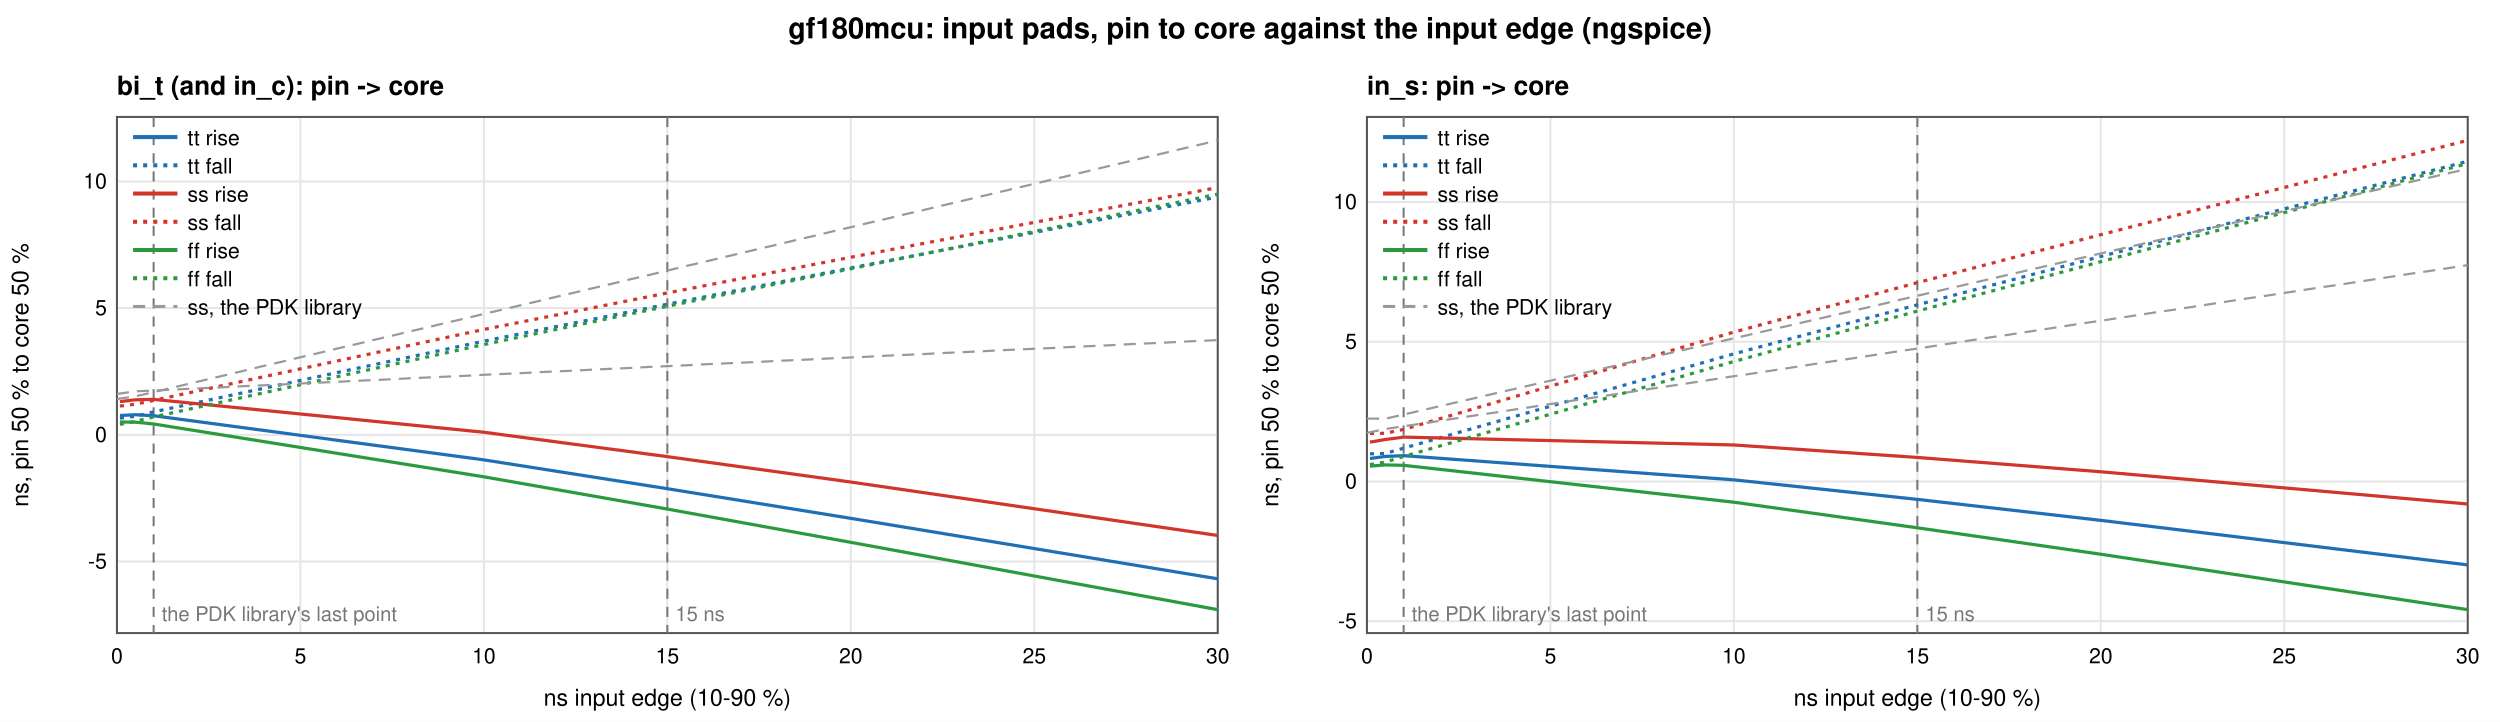
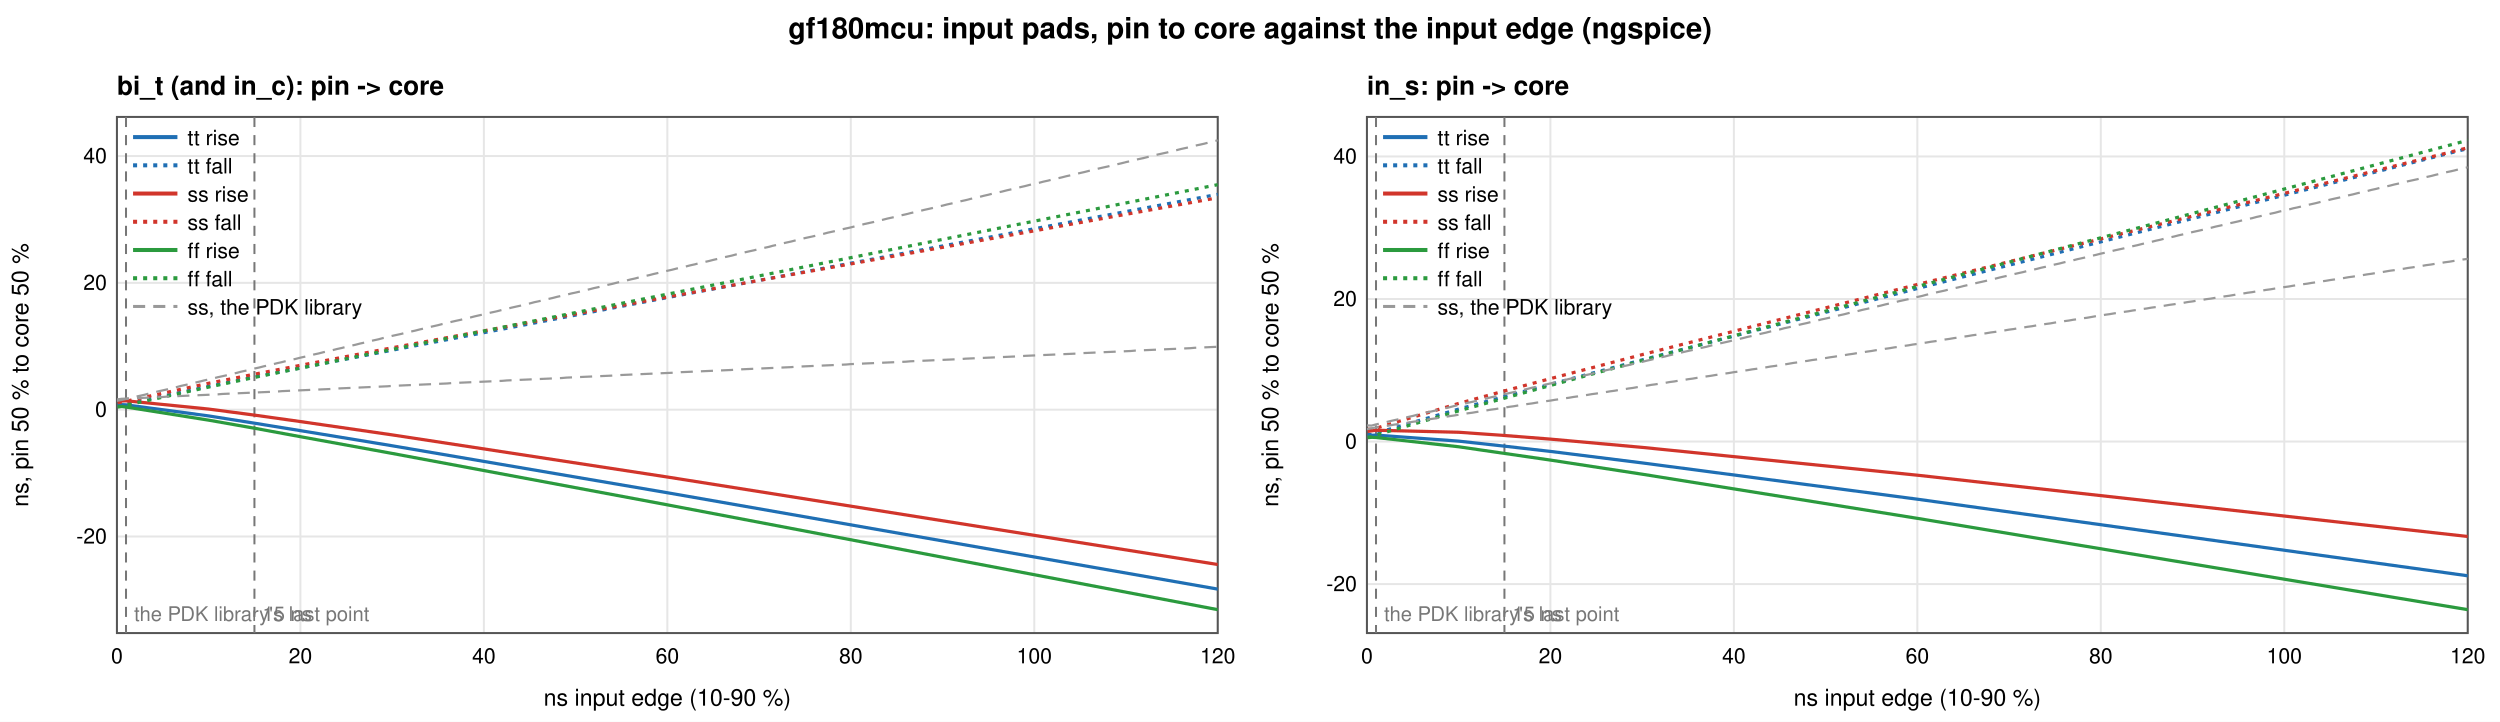
<svg xmlns="http://www.w3.org/2000/svg" width="1240" height="358" viewBox="0 0 1240 358">
  <rect width="1240" height="358" fill="white" />
  <text x="620.0" y="19" font-size="14.5" font-weight="bold" text-anchor="middle" font-family="Helvetica, Arial, sans-serif">gf180mcu: input pads, pin to core against the input edge (ngspice)</text>
  <text x="58" y="47" font-size="13" font-weight="bold" font-family="Helvetica, Arial, sans-serif">bi_t (and in_c): pin -&gt; core</text>
  <line x1="58.0" y1="58" x2="58.0" y2="314" stroke="#e6e6e6" />
  <text x="58.0" y="329" font-size="10.5" text-anchor="middle" font-family="Helvetica, Arial, sans-serif">0</text>
  <line x1="149.0" y1="58" x2="149.0" y2="314" stroke="#e6e6e6" />
-   <text x="149.0" y="329" font-size="10.5" text-anchor="middle" font-family="Helvetica, Arial, sans-serif">5</text>
+   <text x="149.0" y="329" font-size="10.5" text-anchor="middle" font-family="Helvetica, Arial, sans-serif">20</text>
  <line x1="240.0" y1="58" x2="240.0" y2="314" stroke="#e6e6e6" />
-   <text x="240.0" y="329" font-size="10.5" text-anchor="middle" font-family="Helvetica, Arial, sans-serif">10</text>
+   <text x="240.0" y="329" font-size="10.5" text-anchor="middle" font-family="Helvetica, Arial, sans-serif">40</text>
  <line x1="331.0" y1="58" x2="331.0" y2="314" stroke="#e6e6e6" />
-   <text x="331.0" y="329" font-size="10.5" text-anchor="middle" font-family="Helvetica, Arial, sans-serif">15</text>
+   <text x="331.0" y="329" font-size="10.5" text-anchor="middle" font-family="Helvetica, Arial, sans-serif">60</text>
  <line x1="422.0" y1="58" x2="422.0" y2="314" stroke="#e6e6e6" />
-   <text x="422.0" y="329" font-size="10.5" text-anchor="middle" font-family="Helvetica, Arial, sans-serif">20</text>
+   <text x="422.0" y="329" font-size="10.5" text-anchor="middle" font-family="Helvetica, Arial, sans-serif">80</text>
  <line x1="513.0" y1="58" x2="513.0" y2="314" stroke="#e6e6e6" />
-   <text x="513.0" y="329" font-size="10.5" text-anchor="middle" font-family="Helvetica, Arial, sans-serif">25</text>
+   <text x="513.0" y="329" font-size="10.5" text-anchor="middle" font-family="Helvetica, Arial, sans-serif">100</text>
  <line x1="604.0" y1="58" x2="604.0" y2="314" stroke="#e6e6e6" />
-   <text x="604.0" y="329" font-size="10.5" text-anchor="middle" font-family="Helvetica, Arial, sans-serif">30</text>
-   <line x1="58" y1="278.5" x2="604" y2="278.5" stroke="#e6e6e6" />
-   <text x="53" y="282.0" font-size="10.5" text-anchor="end" font-family="Helvetica, Arial, sans-serif">-5</text>
-   <line x1="58" y1="215.7" x2="604" y2="215.7" stroke="#e6e6e6" />
-   <text x="53" y="219.2" font-size="10.5" text-anchor="end" font-family="Helvetica, Arial, sans-serif">0</text>
-   <line x1="58" y1="152.8" x2="604" y2="152.8" stroke="#e6e6e6" />
-   <text x="53" y="156.3" font-size="10.5" text-anchor="end" font-family="Helvetica, Arial, sans-serif">5</text>
-   <line x1="58" y1="90.0" x2="604" y2="90.0" stroke="#e6e6e6" />
-   <text x="53" y="93.5" font-size="10.5" text-anchor="end" font-family="Helvetica, Arial, sans-serif">10</text>
+   <text x="604.0" y="329" font-size="10.5" text-anchor="middle" font-family="Helvetica, Arial, sans-serif">120</text>
+   <line x1="58" y1="266.1" x2="604" y2="266.1" stroke="#e6e6e6" />
+   <text x="53" y="269.6" font-size="10.5" text-anchor="end" font-family="Helvetica, Arial, sans-serif">-20</text>
+   <line x1="58" y1="203.2" x2="604" y2="203.2" stroke="#e6e6e6" />
+   <text x="53" y="206.7" font-size="10.5" text-anchor="end" font-family="Helvetica, Arial, sans-serif">0</text>
+   <line x1="58" y1="140.3" x2="604" y2="140.3" stroke="#e6e6e6" />
+   <text x="53" y="143.8" font-size="10.5" text-anchor="end" font-family="Helvetica, Arial, sans-serif">20</text>
+   <line x1="58" y1="77.4" x2="604" y2="77.4" stroke="#e6e6e6" />
+   <text x="53" y="80.9" font-size="10.5" text-anchor="end" font-family="Helvetica, Arial, sans-serif">40</text>
  <rect x="58" y="58" width="546" height="256" fill="none" stroke="#555" />
  <text x="331.0" y="350" font-size="11.5" text-anchor="middle" font-family="Helvetica, Arial, sans-serif">ns input edge (10-90 %)</text>
  <text x="14" y="186.0" font-size="11.5" text-anchor="middle" transform="rotate(-90 14 186.0)" font-family="Helvetica, Arial, sans-serif">ns, pin 50 % to core 50 %</text>
  <clipPath id="c76846554">
    <rect x="58" y="58" width="546" height="256" />
  </clipPath>
-   <line x1="76.2" y1="58" x2="76.2" y2="314" stroke="#777" stroke-dasharray="5 4" />
-   <text x="80.2" y="308" font-size="10" fill="#777" font-family="Helvetica, Arial, sans-serif">the PDK library's last point</text>
-   <line x1="331.0" y1="58" x2="331.0" y2="314" stroke="#777" stroke-dasharray="5 4" />
-   <text x="335.0" y="308" font-size="10" fill="#777" font-family="Helvetica, Arial, sans-serif">15 ns</text>
-   <path d="M59.5,206.1 L67.1,205.7 L76.2,206.2 L240.0,228.1 L331.0,242.4 L422.0,257.1 L604.0,287.1" fill="none" stroke="#1f6fb4" stroke-width="1.6" clip-path="url(#c76846554)" />
-   <path d="M59.5,207.4 L67.1,206.5 L76.2,204.3 L240.0,169.2 L331.0,150.9 L422.0,132.9 L604.0,97.7" fill="none" stroke="#1f6fb4" stroke-width="1.6" stroke-dasharray="2 3" clip-path="url(#c76846554)" />
-   <path d="M59.5,199.2 L67.1,198.3 L76.2,198.1 L240.0,214.4 L331.0,226.5 L422.0,239.1 L604.0,265.6" fill="none" stroke="#d1352b" stroke-width="1.6" clip-path="url(#c76846554)" />
-   <path d="M59.5,201.4 L67.1,200.5 L76.2,198.6 L240.0,163.4 L331.0,145.3 L422.0,127.6 L604.0,93.0" fill="none" stroke="#d1352b" stroke-width="1.6" stroke-dasharray="2 3" clip-path="url(#c76846554)" />
-   <path d="M59.5,209.3 L67.1,209.4 L76.2,210.3 L240.0,236.5 L331.0,252.5 L422.0,269.0 L604.0,302.4" fill="none" stroke="#2b9a3e" stroke-width="1.6" clip-path="url(#c76846554)" />
-   <path d="M59.5,210.5 L67.1,209.0 L76.2,206.8 L240.0,170.9 L331.0,151.9 L422.0,133.3 L604.0,96.3" fill="none" stroke="#2b9a3e" stroke-width="1.6" stroke-dasharray="2 3" clip-path="url(#c76846554)" />
-   <path d="M58.0,195.4 L67.1,194.1 L76.2,193.7 L85.3,193.3 L94.4,192.8 L103.5,192.4 L112.6,192.0 L121.7,191.5 L130.8,191.1 L139.9,190.7 L149.0,190.2 L158.1,189.8 L167.2,189.4 L176.3,188.9 L185.4,188.5 L194.5,188.1 L203.6,187.6 L212.7,187.2 L221.8,186.8 L230.9,186.4 L240.0,185.9 L249.1,185.5 L258.2,185.1 L267.3,184.6 L276.4,184.2 L285.5,183.8 L294.6,183.3 L303.7,182.9 L312.8,182.5 L321.9,182.0 L331.0,181.6 L340.1,181.2 L349.2,180.7 L358.3,180.3 L367.4,179.9 L376.5,179.5 L385.6,179.0 L394.7,178.6 L403.8,178.2 L412.9,177.7 L422.0,177.3 L431.1,176.9 L440.2,176.4 L449.3,176.0 L458.4,175.6 L467.5,175.1 L476.6,174.7 L485.7,174.3 L494.8,173.8 L503.9,173.4 L513.0,173.0 L522.1,172.6 L531.2,172.1 L540.3,171.7 L549.4,171.3 L558.5,170.8 L567.6,170.4 L576.7,170.0 L585.8,169.5 L594.9,169.1 L604.0,168.7" fill="none" stroke="#999" stroke-width="1.1" stroke-dasharray="6 4" clip-path="url(#c76846554)" />
-   <path d="M58.0,197.9 L67.1,196.6 L76.2,194.5 L85.3,192.3 L94.4,190.2 L103.5,188.0 L112.6,185.9 L121.7,183.7 L130.8,181.5 L139.9,179.4 L149.0,177.2 L158.1,175.1 L167.2,172.9 L176.3,170.8 L185.4,168.6 L194.5,166.5 L203.6,164.3 L212.7,162.2 L221.8,160.0 L230.9,157.9 L240.0,155.7 L249.1,153.6 L258.2,151.4 L267.3,149.3 L276.4,147.1 L285.5,145.0 L294.6,142.8 L303.7,140.7 L312.8,138.5 L321.9,136.4 L331.0,134.2 L340.1,132.0 L349.2,129.9 L358.3,127.7 L367.4,125.6 L376.5,123.4 L385.6,121.3 L394.7,119.1 L403.8,117.0 L412.9,114.8 L422.0,112.7 L431.1,110.5 L440.2,108.4 L449.3,106.2 L458.4,104.1 L467.5,101.9 L476.6,99.8 L485.7,97.6 L494.8,95.5 L503.9,93.3 L513.0,91.2 L522.1,89.0 L531.2,86.9 L540.3,84.7 L549.4,82.5 L558.5,80.4 L567.6,78.2 L576.7,76.1 L585.8,73.9 L594.9,71.8 L604.0,69.6" fill="none" stroke="#999" stroke-width="1.1" stroke-dasharray="6 4" clip-path="url(#c76846554)" />
+   <line x1="62.5" y1="58" x2="62.5" y2="314" stroke="#777" stroke-dasharray="5 4" />
+   <text x="66.5" y="308" font-size="10" fill="#777" font-family="Helvetica, Arial, sans-serif">the PDK library's last point</text>
+   <line x1="126.2" y1="58" x2="126.2" y2="314" stroke="#777" stroke-dasharray="5 4" />
+   <text x="130.2" y="308" font-size="10" fill="#777" font-family="Helvetica, Arial, sans-serif">15 ns</text>
+   <path d="M58.4,200.8 L60.3,200.7 L62.5,200.8 L103.5,206.3 L126.2,209.9 L149.0,213.6 L194.5,221.1 L331.0,244.4 L604.0,292.2" fill="none" stroke="#1f6fb4" stroke-width="1.6" clip-path="url(#c76846554)" />
+   <path d="M58.4,201.1 L60.3,200.9 L62.5,200.4 L103.5,191.6 L126.2,187.0 L149.0,182.5 L194.5,173.7 L331.0,147.6 L604.0,96.4" fill="none" stroke="#1f6fb4" stroke-width="1.6" stroke-dasharray="2 3" clip-path="url(#c76846554)" />
+   <path d="M58.4,199.1 L60.3,198.9 L62.5,198.8 L103.5,202.9 L126.2,205.9 L149.0,209.1 L194.5,215.7 L331.0,236.6 L604.0,280.0" fill="none" stroke="#d1352b" stroke-width="1.6" clip-path="url(#c76846554)" />
+   <path d="M58.4,199.7 L60.3,199.4 L62.5,199.0 L103.5,190.1 L126.2,185.6 L149.0,181.2 L194.5,172.5 L331.0,147.3 L604.0,98.1" fill="none" stroke="#d1352b" stroke-width="1.6" stroke-dasharray="2 3" clip-path="url(#c76846554)" />
+   <path d="M58.4,201.6 L60.3,201.6 L62.5,201.9 L103.5,208.4 L126.2,212.4 L149.0,216.6 L194.5,224.9 L331.0,250.4 L604.0,302.4" fill="none" stroke="#2b9a3e" stroke-width="1.6" clip-path="url(#c76846554)" />
+   <path d="M58.4,201.9 L60.3,201.6 L62.5,201.0 L103.5,192.0 L126.2,187.2 L149.0,182.6 L194.5,173.3 L331.0,145.9 L604.0,91.6" fill="none" stroke="#2b9a3e" stroke-width="1.6" stroke-dasharray="2 3" clip-path="url(#c76846554)" />
+   <path d="M58.0,198.1 L60.3,197.8 L62.5,197.7 L64.8,197.6 L67.1,197.5 L69.4,197.4 L71.7,197.3 L73.9,197.2 L76.2,197.1 L78.5,197.0 L80.8,196.9 L83.0,196.7 L85.3,196.6 L87.6,196.5 L89.8,196.4 L92.1,196.3 L94.4,196.2 L96.7,196.1 L98.9,196.0 L101.2,195.9 L103.5,195.8 L105.8,195.7 L108.0,195.6 L110.3,195.4 L112.6,195.3 L114.9,195.2 L117.2,195.1 L119.4,195.0 L121.7,194.9 L124.0,194.8 L126.2,194.7 L128.5,194.6 L130.8,194.5 L133.1,194.4 L135.3,194.3 L137.6,194.2 L139.9,194.0 L142.2,193.9 L144.4,193.8 L146.7,193.7 L149.0,193.6 L151.3,193.5 L153.6,193.4 L155.8,193.3 L158.1,193.2 L160.4,193.1 L162.7,193.0 L164.9,192.9 L167.2,192.7 L169.5,192.6 L171.8,192.5 L174.0,192.4 L176.3,192.3 L178.6,192.2 L180.9,192.1 L183.1,192.0 L185.4,191.9 L187.7,191.8 L189.9,191.7 L192.2,191.6 L194.5,191.4 L196.8,191.3 L199.1,191.2 L201.3,191.1 L203.6,191.0 L205.9,190.9 L208.2,190.8 L210.4,190.7 L212.7,190.6 L215.0,190.5 L217.2,190.4 L219.5,190.3 L221.8,190.2 L224.1,190.0 L226.3,189.9 L228.6,189.8 L230.9,189.7 L233.2,189.6 L235.5,189.5 L237.7,189.4 L240.0,189.3 L242.3,189.2 L244.6,189.1 L246.8,189.0 L249.1,188.9 L251.4,188.7 L253.7,188.6 L255.9,188.5 L258.2,188.4 L260.5,188.3 L262.8,188.2 L265.0,188.1 L267.3,188.0 L269.6,187.9 L271.9,187.8 L274.1,187.7 L276.4,187.6 L278.7,187.5 L280.9,187.3 L283.2,187.2 L285.5,187.1 L287.8,187.0 L290.0,186.9 L292.3,186.8 L294.6,186.7 L296.9,186.6 L299.1,186.5 L301.4,186.4 L303.7,186.3 L306.0,186.2 L308.2,186.0 L310.5,185.9 L312.8,185.8 L315.1,185.7 L317.3,185.6 L319.6,185.5 L321.9,185.4 L324.2,185.3 L326.4,185.2 L328.7,185.1 L331.0,185.0 L333.3,184.9 L335.6,184.8 L337.8,184.6 L340.1,184.5 L342.4,184.4 L344.7,184.3 L346.9,184.2 L349.2,184.1 L351.5,184.0 L353.8,183.9 L356.0,183.8 L358.3,183.7 L360.6,183.6 L362.9,183.5 L365.1,183.3 L367.4,183.2 L369.7,183.1 L371.9,183.0 L374.2,182.9 L376.5,182.8 L378.8,182.7 L381.1,182.6 L383.3,182.5 L385.6,182.4 L387.9,182.3 L390.1,182.2 L392.4,182.1 L394.7,181.9 L397.0,181.8 L399.2,181.7 L401.5,181.6 L403.8,181.5 L406.1,181.4 L408.4,181.3 L410.6,181.2 L412.9,181.1 L415.2,181.0 L417.4,180.9 L419.7,180.8 L422.0,180.6 L424.3,180.5 L426.6,180.4 L428.8,180.3 L431.1,180.2 L433.4,180.1 L435.6,180.0 L437.9,179.9 L440.2,179.8 L442.5,179.7 L444.8,179.6 L447.0,179.5 L449.3,179.4 L451.6,179.2 L453.8,179.1 L456.1,179.0 L458.4,178.9 L460.7,178.8 L462.9,178.7 L465.2,178.6 L467.5,178.5 L469.8,178.4 L472.1,178.3 L474.3,178.2 L476.6,178.1 L478.9,177.9 L481.2,177.8 L483.4,177.7 L485.7,177.6 L488.0,177.5 L490.2,177.4 L492.5,177.3 L494.8,177.2 L497.1,177.1 L499.4,177.0 L501.6,176.9 L503.9,176.8 L506.2,176.7 L508.4,176.5 L510.7,176.4 L513.0,176.3 L515.3,176.2 L517.5,176.1 L519.8,176.0 L522.1,175.9 L524.4,175.8 L526.6,175.7 L528.9,175.6 L531.2,175.5 L533.5,175.4 L535.8,175.2 L538.0,175.1 L540.3,175.0 L542.6,174.9 L544.9,174.8 L547.1,174.7 L549.4,174.6 L551.7,174.5 L554.0,174.4 L556.2,174.3 L558.5,174.2 L560.8,174.1 L563.0,173.9 L565.3,173.8 L567.6,173.7 L569.9,173.6 L572.1,173.5 L574.4,173.4 L576.7,173.3 L579.0,173.2 L581.2,173.1 L583.5,173.0 L585.8,172.9 L588.1,172.8 L590.4,172.7 L592.6,172.5 L594.9,172.4 L597.2,172.3 L599.5,172.2 L601.7,172.1 L604.0,172.0" fill="none" stroke="#999" stroke-width="1.1" stroke-dasharray="6 4" clip-path="url(#c76846554)" />
+   <path d="M58.0,198.8 L60.3,198.4 L62.5,197.9 L64.8,197.4 L67.1,196.8 L69.4,196.3 L71.7,195.8 L73.9,195.2 L76.2,194.7 L78.5,194.1 L80.8,193.6 L83.0,193.1 L85.3,192.5 L87.6,192.0 L89.8,191.4 L92.1,190.9 L94.4,190.4 L96.7,189.8 L98.9,189.3 L101.2,188.7 L103.5,188.2 L105.8,187.7 L108.0,187.1 L110.3,186.6 L112.6,186.1 L114.9,185.5 L117.2,185.0 L119.4,184.4 L121.7,183.9 L124.0,183.4 L126.2,182.8 L128.5,182.3 L130.8,181.7 L133.1,181.2 L135.3,180.7 L137.6,180.1 L139.9,179.6 L142.2,179.0 L144.4,178.5 L146.7,178.0 L149.0,177.4 L151.3,176.9 L153.6,176.4 L155.8,175.8 L158.1,175.3 L160.4,174.7 L162.7,174.2 L164.9,173.7 L167.2,173.1 L169.5,172.6 L171.8,172.0 L174.0,171.5 L176.3,171.0 L178.6,170.4 L180.9,169.9 L183.1,169.3 L185.4,168.8 L187.7,168.3 L189.9,167.7 L192.2,167.2 L194.5,166.6 L196.8,166.1 L199.1,165.6 L201.3,165.0 L203.6,164.5 L205.9,164.0 L208.2,163.4 L210.4,162.9 L212.7,162.3 L215.0,161.8 L217.2,161.3 L219.5,160.7 L221.8,160.2 L224.1,159.6 L226.3,159.1 L228.6,158.6 L230.9,158.0 L233.2,157.5 L235.5,156.9 L237.7,156.4 L240.0,155.9 L242.3,155.3 L244.6,154.8 L246.8,154.3 L249.1,153.7 L251.4,153.2 L253.7,152.6 L255.9,152.1 L258.2,151.6 L260.5,151.0 L262.8,150.5 L265.0,149.9 L267.3,149.4 L269.6,148.9 L271.9,148.3 L274.1,147.8 L276.4,147.2 L278.7,146.7 L280.9,146.2 L283.2,145.6 L285.5,145.1 L287.8,144.6 L290.0,144.0 L292.3,143.5 L294.6,142.9 L296.9,142.4 L299.1,141.9 L301.4,141.3 L303.7,140.8 L306.0,140.2 L308.2,139.7 L310.5,139.2 L312.8,138.6 L315.1,138.1 L317.3,137.5 L319.6,137.0 L321.9,136.5 L324.2,135.9 L326.4,135.4 L328.7,134.9 L331.0,134.3 L333.3,133.8 L335.6,133.2 L337.8,132.7 L340.1,132.2 L342.4,131.6 L344.7,131.1 L346.9,130.5 L349.2,130.0 L351.5,129.5 L353.8,128.9 L356.0,128.4 L358.3,127.8 L360.6,127.3 L362.9,126.8 L365.1,126.2 L367.4,125.7 L369.7,125.1 L371.9,124.6 L374.2,124.1 L376.5,123.5 L378.8,123.0 L381.1,122.5 L383.3,121.9 L385.6,121.4 L387.9,120.8 L390.1,120.3 L392.4,119.8 L394.7,119.2 L397.0,118.7 L399.2,118.1 L401.5,117.6 L403.8,117.1 L406.1,116.5 L408.4,116.0 L410.6,115.4 L412.9,114.9 L415.2,114.4 L417.4,113.8 L419.7,113.3 L422.0,112.8 L424.3,112.2 L426.6,111.7 L428.8,111.1 L431.1,110.6 L433.4,110.1 L435.6,109.5 L437.9,109.0 L440.2,108.4 L442.5,107.9 L444.8,107.4 L447.0,106.8 L449.3,106.3 L451.6,105.7 L453.8,105.2 L456.1,104.7 L458.4,104.1 L460.7,103.6 L462.9,103.1 L465.2,102.5 L467.5,102.0 L469.8,101.4 L472.1,100.9 L474.3,100.4 L476.6,99.8 L478.9,99.3 L481.2,98.7 L483.4,98.2 L485.7,97.7 L488.0,97.1 L490.2,96.6 L492.5,96.0 L494.8,95.5 L497.1,95.0 L499.4,94.4 L501.6,93.9 L503.9,93.4 L506.2,92.8 L508.4,92.3 L510.7,91.7 L513.0,91.2 L515.3,90.7 L517.5,90.1 L519.8,89.6 L522.1,89.0 L524.4,88.5 L526.6,88.0 L528.9,87.4 L531.2,86.9 L533.5,86.3 L535.8,85.8 L538.0,85.3 L540.3,84.7 L542.6,84.2 L544.9,83.6 L547.1,83.1 L549.4,82.6 L551.7,82.0 L554.0,81.5 L556.2,81.0 L558.5,80.4 L560.8,79.9 L563.0,79.3 L565.3,78.8 L567.6,78.3 L569.9,77.7 L572.1,77.2 L574.4,76.6 L576.7,76.1 L579.0,75.6 L581.2,75.0 L583.5,74.5 L585.8,73.9 L588.1,73.4 L590.4,72.9 L592.6,72.3 L594.9,71.8 L597.2,71.3 L599.5,70.7 L601.7,70.2 L604.0,69.6" fill="none" stroke="#999" stroke-width="1.1" stroke-dasharray="6 4" clip-path="url(#c76846554)" />
  <line x1="66" y1="68" x2="88" y2="68" stroke="#1f6fb4" stroke-width="2.0" />
  <text x="93" y="72" font-size="10.5" font-family="Helvetica, Arial, sans-serif">tt rise</text>
  <line x1="66" y1="82" x2="88" y2="82" stroke="#1f6fb4" stroke-width="2.0" stroke-dasharray="2 3" />
  <text x="93" y="86" font-size="10.5" font-family="Helvetica, Arial, sans-serif">tt fall</text>
  <line x1="66" y1="96" x2="88" y2="96" stroke="#d1352b" stroke-width="2.0" />
  <text x="93" y="100" font-size="10.5" font-family="Helvetica, Arial, sans-serif">ss rise</text>
  <line x1="66" y1="110" x2="88" y2="110" stroke="#d1352b" stroke-width="2.0" stroke-dasharray="2 3" />
  <text x="93" y="114" font-size="10.5" font-family="Helvetica, Arial, sans-serif">ss fall</text>
  <line x1="66" y1="124" x2="88" y2="124" stroke="#2b9a3e" stroke-width="2.0" />
  <text x="93" y="128" font-size="10.5" font-family="Helvetica, Arial, sans-serif">ff rise</text>
  <line x1="66" y1="138" x2="88" y2="138" stroke="#2b9a3e" stroke-width="2.0" stroke-dasharray="2 3" />
  <text x="93" y="142" font-size="10.5" font-family="Helvetica, Arial, sans-serif">ff fall</text>
  <line x1="66" y1="152" x2="88" y2="152" stroke="#999" stroke-width="1.5" stroke-dasharray="6 4" />
  <text x="93" y="156" font-size="10.5" font-family="Helvetica, Arial, sans-serif">ss, the PDK library</text>
  <text x="678" y="47" font-size="13" font-weight="bold" font-family="Helvetica, Arial, sans-serif">in_s: pin -&gt; core</text>
  <line x1="678.0" y1="58" x2="678.0" y2="314" stroke="#e6e6e6" />
  <text x="678.0" y="329" font-size="10.5" text-anchor="middle" font-family="Helvetica, Arial, sans-serif">0</text>
  <line x1="769.0" y1="58" x2="769.0" y2="314" stroke="#e6e6e6" />
-   <text x="769.0" y="329" font-size="10.5" text-anchor="middle" font-family="Helvetica, Arial, sans-serif">5</text>
+   <text x="769.0" y="329" font-size="10.5" text-anchor="middle" font-family="Helvetica, Arial, sans-serif">20</text>
  <line x1="860.0" y1="58" x2="860.0" y2="314" stroke="#e6e6e6" />
-   <text x="860.0" y="329" font-size="10.5" text-anchor="middle" font-family="Helvetica, Arial, sans-serif">10</text>
+   <text x="860.0" y="329" font-size="10.5" text-anchor="middle" font-family="Helvetica, Arial, sans-serif">40</text>
  <line x1="951.0" y1="58" x2="951.0" y2="314" stroke="#e6e6e6" />
-   <text x="951.0" y="329" font-size="10.5" text-anchor="middle" font-family="Helvetica, Arial, sans-serif">15</text>
+   <text x="951.0" y="329" font-size="10.5" text-anchor="middle" font-family="Helvetica, Arial, sans-serif">60</text>
  <line x1="1042.0" y1="58" x2="1042.0" y2="314" stroke="#e6e6e6" />
-   <text x="1042.0" y="329" font-size="10.5" text-anchor="middle" font-family="Helvetica, Arial, sans-serif">20</text>
+   <text x="1042.0" y="329" font-size="10.5" text-anchor="middle" font-family="Helvetica, Arial, sans-serif">80</text>
  <line x1="1133.0" y1="58" x2="1133.0" y2="314" stroke="#e6e6e6" />
-   <text x="1133.0" y="329" font-size="10.5" text-anchor="middle" font-family="Helvetica, Arial, sans-serif">25</text>
+   <text x="1133.0" y="329" font-size="10.5" text-anchor="middle" font-family="Helvetica, Arial, sans-serif">100</text>
  <line x1="1224.0" y1="58" x2="1224.0" y2="314" stroke="#e6e6e6" />
-   <text x="1224.0" y="329" font-size="10.5" text-anchor="middle" font-family="Helvetica, Arial, sans-serif">30</text>
-   <line x1="678" y1="308.1" x2="1224" y2="308.1" stroke="#e6e6e6" />
-   <text x="673" y="311.6" font-size="10.5" text-anchor="end" font-family="Helvetica, Arial, sans-serif">-5</text>
-   <line x1="678" y1="238.8" x2="1224" y2="238.8" stroke="#e6e6e6" />
-   <text x="673" y="242.3" font-size="10.5" text-anchor="end" font-family="Helvetica, Arial, sans-serif">0</text>
-   <line x1="678" y1="169.5" x2="1224" y2="169.5" stroke="#e6e6e6" />
-   <text x="673" y="173.0" font-size="10.5" text-anchor="end" font-family="Helvetica, Arial, sans-serif">5</text>
-   <line x1="678" y1="100.2" x2="1224" y2="100.2" stroke="#e6e6e6" />
-   <text x="673" y="103.7" font-size="10.5" text-anchor="end" font-family="Helvetica, Arial, sans-serif">10</text>
+   <text x="1224.0" y="329" font-size="10.5" text-anchor="middle" font-family="Helvetica, Arial, sans-serif">120</text>
+   <line x1="678" y1="289.7" x2="1224" y2="289.7" stroke="#e6e6e6" />
+   <text x="673" y="293.2" font-size="10.5" text-anchor="end" font-family="Helvetica, Arial, sans-serif">-20</text>
+   <line x1="678" y1="219.0" x2="1224" y2="219.0" stroke="#e6e6e6" />
+   <text x="673" y="222.5" font-size="10.5" text-anchor="end" font-family="Helvetica, Arial, sans-serif">0</text>
+   <line x1="678" y1="148.3" x2="1224" y2="148.3" stroke="#e6e6e6" />
+   <text x="673" y="151.8" font-size="10.5" text-anchor="end" font-family="Helvetica, Arial, sans-serif">20</text>
+   <line x1="678" y1="77.6" x2="1224" y2="77.6" stroke="#e6e6e6" />
+   <text x="673" y="81.1" font-size="10.5" text-anchor="end" font-family="Helvetica, Arial, sans-serif">40</text>
  <rect x="678" y="58" width="546" height="256" fill="none" stroke="#555" />
  <text x="951.0" y="350" font-size="11.5" text-anchor="middle" font-family="Helvetica, Arial, sans-serif">ns input edge (10-90 %)</text>
  <text x="634" y="186.0" font-size="11.5" text-anchor="middle" transform="rotate(-90 634 186.0)" font-family="Helvetica, Arial, sans-serif">ns, pin 50 % to core 50 %</text>
  <clipPath id="c13829264">
    <rect x="678" y="58" width="546" height="256" />
  </clipPath>
-   <line x1="696.2" y1="58" x2="696.2" y2="314" stroke="#777" stroke-dasharray="5 4" />
-   <text x="700.2" y="308" font-size="10" fill="#777" font-family="Helvetica, Arial, sans-serif">the PDK library's last point</text>
-   <line x1="951.0" y1="58" x2="951.0" y2="314" stroke="#777" stroke-dasharray="5 4" />
-   <text x="955.0" y="308" font-size="10" fill="#777" font-family="Helvetica, Arial, sans-serif">15 ns</text>
-   <path d="M679.5,227.4 L687.1,226.4 L696.2,226.0 L860.0,238.0 L951.0,247.7 L1042.0,258.1 L1224.0,280.2" fill="none" stroke="#1f6fb4" stroke-width="1.6" clip-path="url(#c13829264)" />
-   <path d="M679.5,225.1 L687.1,224.9 L696.2,222.3 L860.0,175.5 L951.0,151.2 L1042.0,127.2 L1224.0,80.0" fill="none" stroke="#1f6fb4" stroke-width="1.6" stroke-dasharray="2 3" clip-path="url(#c13829264)" />
-   <path d="M679.5,219.3 L687.1,218.0 L696.2,216.8 L860.0,220.7 L951.0,226.9 L1042.0,234.0 L1224.0,250.0" fill="none" stroke="#d1352b" stroke-width="1.6" clip-path="url(#c13829264)" />
-   <path d="M679.5,215.0 L687.1,214.9 L696.2,213.0 L860.0,164.7 L951.0,140.2 L1042.0,116.4 L1224.0,69.6" fill="none" stroke="#d1352b" stroke-width="1.6" stroke-dasharray="2 3" clip-path="url(#c13829264)" />
-   <path d="M679.5,231.2 L687.1,230.6 L696.2,230.8 L860.0,249.1 L951.0,261.8 L1042.0,274.9 L1224.0,302.4" fill="none" stroke="#2b9a3e" stroke-width="1.6" clip-path="url(#c13829264)" />
-   <path d="M679.5,230.4 L687.1,229.2 L696.2,226.4 L860.0,179.3 L951.0,154.3 L1042.0,129.8 L1224.0,81.1" fill="none" stroke="#2b9a3e" stroke-width="1.6" stroke-dasharray="2 3" clip-path="url(#c13829264)" />
-   <path d="M678.0,214.7 L687.1,212.8 L696.2,211.4 L705.3,210.1 L714.4,208.7 L723.5,207.3 L732.6,205.9 L741.7,204.6 L750.8,203.2 L759.9,201.8 L769.0,200.4 L778.1,199.0 L787.2,197.7 L796.3,196.3 L805.4,194.9 L814.5,193.5 L823.6,192.1 L832.7,190.8 L841.8,189.4 L850.9,188.0 L860.0,186.6 L869.1,185.3 L878.2,183.9 L887.3,182.5 L896.4,181.1 L905.5,179.7 L914.6,178.4 L923.7,177.0 L932.8,175.6 L941.9,174.2 L951.0,172.9 L960.1,171.5 L969.2,170.1 L978.3,168.7 L987.4,167.3 L996.5,166.0 L1005.6,164.6 L1014.7,163.2 L1023.8,161.8 L1032.9,160.4 L1042.0,159.1 L1051.1,157.7 L1060.2,156.3 L1069.3,154.9 L1078.4,153.6 L1087.5,152.2 L1096.6,150.8 L1105.7,149.4 L1114.8,148.0 L1123.9,146.7 L1133.0,145.3 L1142.1,143.9 L1151.2,142.5 L1160.3,141.2 L1169.4,139.8 L1178.5,138.4 L1187.6,137.0 L1196.7,135.6 L1205.8,134.3 L1214.9,132.9 L1224.0,131.5" fill="none" stroke="#999" stroke-width="1.1" stroke-dasharray="6 4" clip-path="url(#c13829264)" />
-   <path d="M678.0,207.6 L687.1,207.7 L696.2,205.6 L705.3,203.5 L714.4,201.4 L723.5,199.3 L732.6,197.2 L741.7,195.1 L750.8,193.0 L759.9,190.9 L769.0,188.8 L778.1,186.7 L787.2,184.6 L796.3,182.5 L805.4,180.4 L814.5,178.3 L823.6,176.2 L832.7,174.1 L841.8,172.0 L850.9,169.9 L860.0,167.8 L869.1,165.7 L878.2,163.6 L887.3,161.5 L896.4,159.4 L905.5,157.3 L914.6,155.2 L923.7,153.1 L932.8,151.0 L941.9,148.8 L951.0,146.7 L960.1,144.6 L969.2,142.5 L978.3,140.4 L987.4,138.3 L996.5,136.2 L1005.6,134.1 L1014.7,132.0 L1023.8,129.9 L1032.9,127.8 L1042.0,125.7 L1051.1,123.6 L1060.2,121.5 L1069.3,119.4 L1078.4,117.3 L1087.5,115.2 L1096.6,113.1 L1105.7,111.0 L1114.8,108.9 L1123.9,106.8 L1133.0,104.7 L1142.1,102.6 L1151.2,100.5 L1160.3,98.4 L1169.4,96.3 L1178.5,94.2 L1187.6,92.1 L1196.7,90.0 L1205.8,87.9 L1214.9,85.8 L1224.0,83.7" fill="none" stroke="#999" stroke-width="1.1" stroke-dasharray="6 4" clip-path="url(#c13829264)" />
+   <line x1="682.5" y1="58" x2="682.5" y2="314" stroke="#777" stroke-dasharray="5 4" />
+   <text x="686.5" y="308" font-size="10" fill="#777" font-family="Helvetica, Arial, sans-serif">the PDK library's last point</text>
+   <line x1="746.2" y1="58" x2="746.2" y2="314" stroke="#777" stroke-dasharray="5 4" />
+   <text x="750.2" y="308" font-size="10" fill="#777" font-family="Helvetica, Arial, sans-serif">15 ns</text>
+   <path d="M678.4,216.1 L680.3,215.9 L682.5,215.8 L723.5,218.8 L746.2,221.3 L769.0,223.9 L814.5,229.6 L951.0,247.6 L1224.0,285.6" fill="none" stroke="#1f6fb4" stroke-width="1.6" clip-path="url(#c13829264)" />
+   <path d="M678.4,215.5 L680.3,215.5 L682.5,214.8 L723.5,202.9 L746.2,196.7 L769.0,190.6 L814.5,178.5 L951.0,143.1 L1224.0,73.7" fill="none" stroke="#1f6fb4" stroke-width="1.6" stroke-dasharray="2 3" clip-path="url(#c13829264)" />
+   <path d="M678.4,214.0 L680.3,213.7 L682.5,213.4 L723.5,214.4 L746.2,216.0 L769.0,217.8 L814.5,221.9 L951.0,235.7 L1224.0,266.1" fill="none" stroke="#d1352b" stroke-width="1.6" clip-path="url(#c13829264)" />
+   <path d="M678.4,212.9 L680.3,212.9 L682.5,212.4 L723.5,200.1 L746.2,193.9 L769.0,187.8 L814.5,175.9 L951.0,141.1 L1224.0,73.3" fill="none" stroke="#d1352b" stroke-width="1.6" stroke-dasharray="2 3" clip-path="url(#c13829264)" />
+   <path d="M678.4,217.1 L680.3,216.9 L682.5,217.0 L723.5,221.6 L746.2,224.9 L769.0,228.2 L814.5,235.2 L951.0,257.1 L1224.0,302.4" fill="none" stroke="#2b9a3e" stroke-width="1.6" clip-path="url(#c13829264)" />
+   <path d="M678.4,216.9 L680.3,216.6 L682.5,215.8 L723.5,203.8 L746.2,197.5 L769.0,191.2 L814.5,178.8 L951.0,142.1 L1224.0,69.6" fill="none" stroke="#2b9a3e" stroke-width="1.6" stroke-dasharray="2 3" clip-path="url(#c13829264)" />
+   <path d="M678.0,212.9 L680.3,212.4 L682.5,212.0 L684.8,211.7 L687.1,211.3 L689.4,211.0 L691.6,210.6 L693.9,210.3 L696.2,209.9 L698.5,209.6 L700.8,209.2 L703.0,208.9 L705.3,208.5 L707.6,208.2 L709.9,207.8 L712.1,207.5 L714.4,207.1 L716.7,206.8 L719.0,206.4 L721.2,206.1 L723.5,205.7 L725.8,205.4 L728.0,205.0 L730.3,204.7 L732.6,204.3 L734.9,204.0 L737.1,203.6 L739.4,203.2 L741.7,202.9 L744.0,202.5 L746.2,202.2 L748.5,201.8 L750.8,201.5 L753.1,201.1 L755.4,200.8 L757.6,200.4 L759.9,200.1 L762.2,199.7 L764.5,199.4 L766.7,199.0 L769.0,198.7 L771.3,198.3 L773.5,198.0 L775.8,197.6 L778.1,197.3 L780.4,196.9 L782.6,196.6 L784.9,196.2 L787.2,195.9 L789.5,195.5 L791.8,195.2 L794.0,194.8 L796.3,194.5 L798.6,194.1 L800.9,193.8 L803.1,193.4 L805.4,193.1 L807.7,192.7 L810.0,192.4 L812.2,192.0 L814.5,191.6 L816.8,191.3 L819.0,190.9 L821.3,190.6 L823.6,190.2 L825.9,189.9 L828.1,189.5 L830.4,189.2 L832.7,188.8 L835.0,188.5 L837.2,188.1 L839.5,187.8 L841.8,187.4 L844.1,187.1 L846.4,186.7 L848.6,186.4 L850.9,186.0 L853.2,185.7 L855.5,185.3 L857.7,185.0 L860.0,184.6 L862.3,184.3 L864.5,183.9 L866.8,183.6 L869.1,183.2 L871.4,182.9 L873.6,182.5 L875.9,182.2 L878.2,181.8 L880.5,181.5 L882.8,181.1 L885.0,180.8 L887.3,180.4 L889.6,180.0 L891.9,179.7 L894.1,179.3 L896.4,179.0 L898.7,178.6 L901.0,178.3 L903.2,177.9 L905.5,177.6 L907.8,177.2 L910.0,176.9 L912.3,176.5 L914.6,176.2 L916.9,175.8 L919.1,175.5 L921.4,175.1 L923.7,174.8 L926.0,174.4 L928.2,174.1 L930.5,173.7 L932.8,173.4 L935.1,173.0 L937.3,172.7 L939.6,172.3 L941.9,172.0 L944.2,171.6 L946.5,171.3 L948.7,170.9 L951.0,170.6 L953.3,170.2 L955.5,169.9 L957.8,169.5 L960.1,169.2 L962.4,168.8 L964.7,168.4 L966.9,168.1 L969.2,167.7 L971.5,167.4 L973.8,167.0 L976.0,166.7 L978.3,166.3 L980.6,166.0 L982.9,165.6 L985.1,165.3 L987.4,164.9 L989.7,164.6 L992.0,164.2 L994.2,163.9 L996.5,163.5 L998.8,163.2 L1001.0,162.8 L1003.3,162.5 L1005.6,162.1 L1007.9,161.8 L1010.1,161.4 L1012.4,161.1 L1014.7,160.7 L1017.0,160.4 L1019.2,160.0 L1021.5,159.7 L1023.8,159.3 L1026.1,159.0 L1028.3,158.6 L1030.6,158.3 L1032.9,157.9 L1035.2,157.6 L1037.5,157.2 L1039.7,156.8 L1042.0,156.5 L1044.3,156.1 L1046.5,155.8 L1048.8,155.4 L1051.1,155.1 L1053.4,154.7 L1055.7,154.4 L1057.9,154.0 L1060.2,153.7 L1062.5,153.3 L1064.8,153.0 L1067.0,152.6 L1069.3,152.3 L1071.6,151.9 L1073.8,151.6 L1076.1,151.2 L1078.4,150.9 L1080.7,150.5 L1083.0,150.2 L1085.2,149.8 L1087.5,149.5 L1089.8,149.1 L1092.0,148.8 L1094.3,148.4 L1096.6,148.1 L1098.9,147.7 L1101.2,147.4 L1103.4,147.0 L1105.7,146.7 L1108.0,146.3 L1110.2,145.9 L1112.5,145.6 L1114.8,145.2 L1117.1,144.9 L1119.3,144.5 L1121.6,144.2 L1123.9,143.8 L1126.2,143.5 L1128.5,143.1 L1130.7,142.8 L1133.0,142.4 L1135.3,142.1 L1137.5,141.7 L1139.8,141.4 L1142.1,141.0 L1144.4,140.7 L1146.7,140.3 L1148.9,140.0 L1151.2,139.6 L1153.5,139.3 L1155.8,138.9 L1158.0,138.6 L1160.3,138.2 L1162.6,137.9 L1164.8,137.5 L1167.1,137.2 L1169.4,136.8 L1171.7,136.5 L1174.0,136.1 L1176.2,135.8 L1178.5,135.4 L1180.8,135.1 L1183.0,134.7 L1185.3,134.3 L1187.6,134.0 L1189.9,133.6 L1192.2,133.3 L1194.4,132.9 L1196.7,132.6 L1199.0,132.2 L1201.2,131.9 L1203.5,131.5 L1205.8,131.2 L1208.1,130.8 L1210.3,130.5 L1212.6,130.1 L1214.9,129.8 L1217.2,129.4 L1219.5,129.1 L1221.7,128.7 L1224.0,128.4" fill="none" stroke="#999" stroke-width="1.1" stroke-dasharray="6 4" clip-path="url(#c13829264)" />
+   <path d="M678.0,211.0 L680.3,211.1 L682.5,210.5 L684.8,210.0 L687.1,209.5 L689.4,208.9 L691.6,208.4 L693.9,207.9 L696.2,207.3 L698.5,206.8 L700.8,206.3 L703.0,205.7 L705.3,205.2 L707.6,204.6 L709.9,204.1 L712.1,203.6 L714.4,203.0 L716.7,202.5 L719.0,202.0 L721.2,201.4 L723.5,200.9 L725.8,200.4 L728.0,199.8 L730.3,199.3 L732.6,198.8 L734.9,198.2 L737.1,197.7 L739.4,197.1 L741.7,196.6 L744.0,196.1 L746.2,195.5 L748.5,195.0 L750.8,194.5 L753.1,193.9 L755.4,193.4 L757.6,192.9 L759.9,192.3 L762.2,191.8 L764.5,191.2 L766.7,190.7 L769.0,190.2 L771.3,189.6 L773.5,189.1 L775.8,188.6 L778.1,188.0 L780.4,187.5 L782.6,187.0 L784.9,186.4 L787.2,185.9 L789.5,185.4 L791.8,184.8 L794.0,184.3 L796.3,183.7 L798.6,183.2 L800.9,182.7 L803.1,182.1 L805.4,181.6 L807.7,181.1 L810.0,180.5 L812.2,180.0 L814.5,179.5 L816.8,178.9 L819.0,178.4 L821.3,177.8 L823.6,177.3 L825.9,176.8 L828.1,176.2 L830.4,175.7 L832.7,175.2 L835.0,174.6 L837.2,174.1 L839.5,173.6 L841.8,173.0 L844.1,172.5 L846.4,172.0 L848.6,171.4 L850.9,170.9 L853.2,170.3 L855.5,169.8 L857.7,169.3 L860.0,168.7 L862.3,168.2 L864.5,167.7 L866.8,167.1 L869.1,166.6 L871.4,166.1 L873.6,165.5 L875.9,165.0 L878.2,164.4 L880.5,163.9 L882.8,163.4 L885.0,162.8 L887.3,162.3 L889.6,161.8 L891.9,161.2 L894.1,160.7 L896.4,160.2 L898.7,159.6 L901.0,159.1 L903.2,158.5 L905.5,158.0 L907.8,157.5 L910.0,156.9 L912.3,156.4 L914.6,155.9 L916.9,155.3 L919.1,154.8 L921.4,154.3 L923.7,153.7 L926.0,153.2 L928.2,152.7 L930.5,152.1 L932.8,151.6 L935.1,151.0 L937.3,150.5 L939.6,150.0 L941.9,149.4 L944.2,148.9 L946.5,148.4 L948.7,147.8 L951.0,147.3 L953.3,146.8 L955.5,146.2 L957.8,145.7 L960.1,145.1 L962.4,144.6 L964.7,144.1 L966.9,143.5 L969.2,143.0 L971.5,142.5 L973.8,141.9 L976.0,141.4 L978.3,140.9 L980.6,140.3 L982.9,139.8 L985.1,139.3 L987.4,138.7 L989.7,138.2 L992.0,137.6 L994.2,137.1 L996.5,136.6 L998.8,136.0 L1001.0,135.5 L1003.3,135.0 L1005.6,134.4 L1007.9,133.9 L1010.1,133.4 L1012.4,132.8 L1014.7,132.3 L1017.0,131.7 L1019.2,131.2 L1021.5,130.7 L1023.8,130.1 L1026.1,129.6 L1028.3,129.1 L1030.6,128.5 L1032.9,128.0 L1035.2,127.5 L1037.5,126.9 L1039.7,126.4 L1042.0,125.8 L1044.3,125.3 L1046.5,124.8 L1048.8,124.2 L1051.1,123.7 L1053.4,123.2 L1055.7,122.6 L1057.9,122.1 L1060.2,121.6 L1062.5,121.0 L1064.8,120.5 L1067.0,120.0 L1069.3,119.4 L1071.6,118.9 L1073.8,118.3 L1076.1,117.8 L1078.4,117.3 L1080.7,116.7 L1083.0,116.2 L1085.2,115.7 L1087.5,115.1 L1089.8,114.6 L1092.0,114.1 L1094.3,113.5 L1096.6,113.0 L1098.9,112.4 L1101.2,111.9 L1103.4,111.4 L1105.7,110.8 L1108.0,110.3 L1110.2,109.8 L1112.5,109.2 L1114.8,108.7 L1117.1,108.2 L1119.3,107.6 L1121.6,107.1 L1123.9,106.6 L1126.2,106.0 L1128.5,105.5 L1130.7,104.9 L1133.0,104.4 L1135.3,103.9 L1137.5,103.3 L1139.8,102.8 L1142.1,102.3 L1144.4,101.7 L1146.7,101.2 L1148.9,100.7 L1151.2,100.1 L1153.5,99.6 L1155.8,99.0 L1158.0,98.5 L1160.3,98.0 L1162.6,97.4 L1164.8,96.9 L1167.1,96.4 L1169.4,95.8 L1171.7,95.3 L1174.0,94.8 L1176.2,94.2 L1178.5,93.7 L1180.8,93.1 L1183.0,92.6 L1185.3,92.1 L1187.6,91.5 L1189.9,91.0 L1192.2,90.5 L1194.4,89.9 L1196.7,89.4 L1199.0,88.9 L1201.2,88.3 L1203.5,87.8 L1205.8,87.3 L1208.1,86.7 L1210.3,86.2 L1212.6,85.6 L1214.9,85.1 L1217.2,84.6 L1219.5,84.0 L1221.7,83.5 L1224.0,83.0" fill="none" stroke="#999" stroke-width="1.1" stroke-dasharray="6 4" clip-path="url(#c13829264)" />
  <line x1="686" y1="68" x2="708" y2="68" stroke="#1f6fb4" stroke-width="2.0" />
  <text x="713" y="72" font-size="10.5" font-family="Helvetica, Arial, sans-serif">tt rise</text>
  <line x1="686" y1="82" x2="708" y2="82" stroke="#1f6fb4" stroke-width="2.0" stroke-dasharray="2 3" />
  <text x="713" y="86" font-size="10.5" font-family="Helvetica, Arial, sans-serif">tt fall</text>
  <line x1="686" y1="96" x2="708" y2="96" stroke="#d1352b" stroke-width="2.0" />
  <text x="713" y="100" font-size="10.5" font-family="Helvetica, Arial, sans-serif">ss rise</text>
  <line x1="686" y1="110" x2="708" y2="110" stroke="#d1352b" stroke-width="2.0" stroke-dasharray="2 3" />
  <text x="713" y="114" font-size="10.5" font-family="Helvetica, Arial, sans-serif">ss fall</text>
  <line x1="686" y1="124" x2="708" y2="124" stroke="#2b9a3e" stroke-width="2.0" />
  <text x="713" y="128" font-size="10.5" font-family="Helvetica, Arial, sans-serif">ff rise</text>
  <line x1="686" y1="138" x2="708" y2="138" stroke="#2b9a3e" stroke-width="2.0" stroke-dasharray="2 3" />
  <text x="713" y="142" font-size="10.5" font-family="Helvetica, Arial, sans-serif">ff fall</text>
  <line x1="686" y1="152" x2="708" y2="152" stroke="#999" stroke-width="1.5" stroke-dasharray="6 4" />
  <text x="713" y="156" font-size="10.5" font-family="Helvetica, Arial, sans-serif">ss, the PDK library</text>
</svg>
